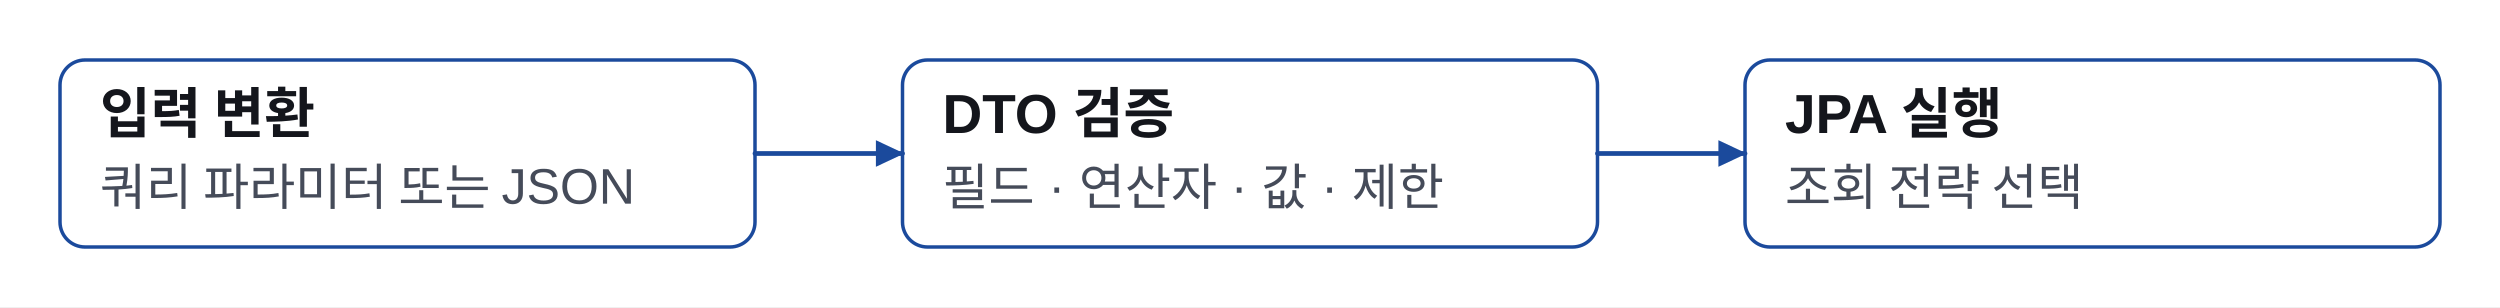
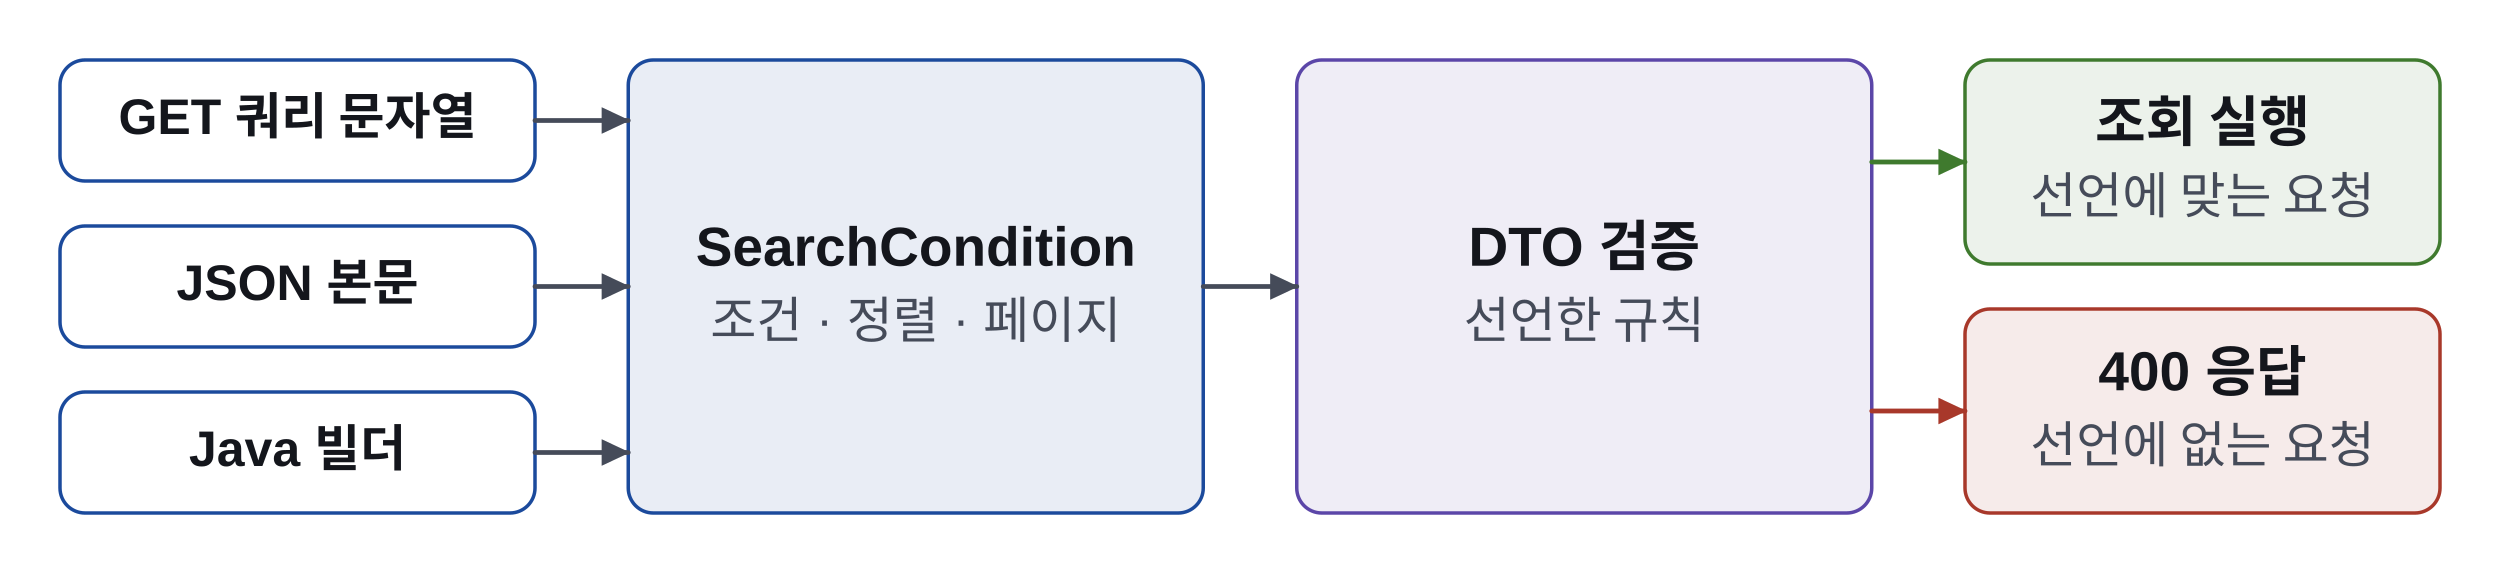
- <svg xmlns="http://www.w3.org/2000/svg" data-list-mode="plain" width="1000.0" height="122.8" viewBox="0 0 1000.0 122.8" font-family="Arial, 'Noto Sans KR', 'Apple SD Gothic Neo', sans-serif">
+ <svg xmlns="http://www.w3.org/2000/svg" data-list-mode="plain" width="1000.0" height="229.2" viewBox="0 0 1000.0 229.2" font-family="Arial, 'Noto Sans KR', 'Apple SD Gothic Neo', sans-serif">
  <defs>
    <linearGradient id="bgwash" x1="0" y1="0" x2="0" y2="1">
      <stop offset="0" stop-color="#ffffff" />
      <stop offset="1" stop-color="#ffffff" />
    </linearGradient>
    <marker id="arr-blue" viewBox="0 0 10 10" refX="8.5" refY="5" markerWidth="7" markerHeight="7" orient="auto">
      <path d="M0.5 1 L9 5 L0.5 9 z" fill="#1b4a9c" />
    </marker>
    <marker id="arr-green" viewBox="0 0 10 10" refX="8.5" refY="5" markerWidth="7" markerHeight="7" orient="auto">
      <path d="M0.5 1 L9 5 L0.5 9 z" fill="#3f7a2e" />
    </marker>
    <marker id="arr-orange" viewBox="0 0 10 10" refX="8.5" refY="5" markerWidth="7" markerHeight="7" orient="auto">
      <path d="M0.5 1 L9 5 L0.5 9 z" fill="#a8560c" />
    </marker>
    <marker id="arr-purple" viewBox="0 0 10 10" refX="8.5" refY="5" markerWidth="7" markerHeight="7" orient="auto">
      <path d="M0.5 1 L9 5 L0.5 9 z" fill="#5b46a8" />
    </marker>
    <marker id="arr-cyan" viewBox="0 0 10 10" refX="8.5" refY="5" markerWidth="7" markerHeight="7" orient="auto">
      <path d="M0.5 1 L9 5 L0.5 9 z" fill="#0f6f96" />
    </marker>
    <marker id="arr-teal" viewBox="0 0 10 10" refX="8.5" refY="5" markerWidth="7" markerHeight="7" orient="auto">
      <path d="M0.5 1 L9 5 L0.5 9 z" fill="#0b6a5a" />
    </marker>
    <marker id="arr-red" viewBox="0 0 10 10" refX="8.5" refY="5" markerWidth="7" markerHeight="7" orient="auto">
      <path d="M0.5 1 L9 5 L0.5 9 z" fill="#a8382a" />
    </marker>
    <marker id="arr-muted" viewBox="0 0 10 10" refX="8.5" refY="5" markerWidth="7" markerHeight="7" orient="auto">
      <path d="M0.5 1 L9 5 L0.5 9 z" fill="#79808f" />
    </marker>
    <marker id="arr-fg" viewBox="0 0 10 10" refX="8.5" refY="5" markerWidth="7" markerHeight="7" orient="auto">
      <path d="M0.5 1 L9 5 L0.5 9 z" fill="#454b59" />
    </marker>
    <marker id="arr-yellow" viewBox="0 0 10 10" refX="8.5" refY="5" markerWidth="7" markerHeight="7" orient="auto">
      <path d="M0.5 1 L9 5 L0.5 9 z" fill="#856310" />
    </marker>
  </defs>
-   <rect width="1000.0" height="122.8" fill="url(#bgwash)" />
-   <rect x="24.0" y="24.0" width="278.0" height="74.8" rx="10" fill="#ffffff" stroke="#1b4a9c" stroke-width="1.4" />
-   <text x="40.0" y="53.2" font-family="Arial, 'Noto Sans KR', 'Apple SD Gothic Neo', sans-serif" font-size="22" fill="#14161c" font-weight="700" text-anchor="start">입력 변환</text>
-   <text x="40.0" y="82.0" font-family="Arial, 'Noto Sans KR', 'Apple SD Gothic Neo', sans-serif" font-size="20" fill="#454b59" font-weight="400" text-anchor="start">쿼리 파라미터 또는 JSON</text>
-   <rect x="361.0" y="24.0" width="278.0" height="74.8" rx="10" fill="#ffffff" stroke="#1b4a9c" stroke-width="1.4" />
-   <text x="377.0" y="53.2" font-family="Arial, 'Noto Sans KR', 'Apple SD Gothic Neo', sans-serif" font-size="22" fill="#14161c" font-weight="700" text-anchor="start">DTO 검증</text>
-   <text x="377.0" y="82.0" font-family="Arial, 'Noto Sans KR', 'Apple SD Gothic Neo', sans-serif" font-size="20" fill="#454b59" font-weight="400" text-anchor="start">필드 · 연산자 · 값 · 제한</text>
-   <rect x="698.0" y="24.0" width="278.0" height="74.8" rx="10" fill="#ffffff" stroke="#1b4a9c" stroke-width="1.4" />
-   <text x="714.0" y="53.2" font-family="Arial, 'Noto Sans KR', 'Apple SD Gothic Neo', sans-serif" font-size="22" fill="#14161c" font-weight="700" text-anchor="start">JPA 실행</text>
-   <text x="714.0" y="82.0" font-family="Arial, 'Noto Sans KR', 'Apple SD Gothic Neo', sans-serif" font-size="20" fill="#454b59" font-weight="400" text-anchor="start">조회 전략 선택</text>
-   <path d="M 302.0 61.4 L 331.0 61.4 Q 331.5 61.4 331.5 61.4 L 331.5 61.4 Q 331.5 61.4 332.0 61.4 L 361.0 61.4" fill="none" stroke="#1b4a9c" stroke-width="1.9" stroke-linecap="round" stroke-linejoin="round" marker-end="url(#arr-blue)" />
-   <path d="M 639.0 61.4 L 668.0 61.4 Q 668.5 61.4 668.5 61.4 L 668.5 61.4 Q 668.5 61.4 669.0 61.4 L 698.0 61.4" fill="none" stroke="#1b4a9c" stroke-width="1.9" stroke-linecap="round" stroke-linejoin="round" marker-end="url(#arr-blue)" />
+   <rect width="1000.0" height="229.2" fill="url(#bgwash)" />
+   <rect x="24.0" y="24.0" width="190.0" height="48.4" rx="10" fill="#ffffff" stroke="#1b4a9c" stroke-width="1.4" />
+   <text x="119.0" y="53.6" font-family="Arial, 'Noto Sans KR', 'Apple SD Gothic Neo', sans-serif" font-size="20" fill="#14161c" font-weight="600" text-anchor="middle">GET 쿼리 문자열</text>
+   <rect x="24.0" y="90.4" width="190.0" height="48.4" rx="10" fill="#ffffff" stroke="#1b4a9c" stroke-width="1.4" />
+   <text x="119.0" y="120.0" font-family="Arial, 'Noto Sans KR', 'Apple SD Gothic Neo', sans-serif" font-size="20" fill="#14161c" font-weight="600" text-anchor="middle">JSON 본문</text>
+   <rect x="24.0" y="156.8" width="190.0" height="48.4" rx="10" fill="#ffffff" stroke="#1b4a9c" stroke-width="1.4" />
+   <text x="119.0" y="186.4" font-family="Arial, 'Noto Sans KR', 'Apple SD Gothic Neo', sans-serif" font-size="20" fill="#14161c" font-weight="600" text-anchor="middle">Java 빌더</text>
+   <rect x="251.3" y="24.0" width="230.0" height="181.2" rx="10" fill="#1b4a9c" opacity="0.1" />
+   <rect x="251.3" y="24.0" width="230.0" height="181.2" rx="10" fill="none" stroke="#1b4a9c" stroke-width="1.4" />
+   <text x="366.3" y="106.3" font-family="Arial, 'Noto Sans KR', 'Apple SD Gothic Neo', sans-serif" font-size="22" fill="#14161c" font-weight="700" text-anchor="middle">SearchCondition</text>
+   <text x="366.3" y="135.2" font-family="Arial, 'Noto Sans KR', 'Apple SD Gothic Neo', sans-serif" font-size="20" fill="#454b59" font-weight="400" text-anchor="middle">조건 · 정렬 · 페이지</text>
+   <rect x="518.7" y="24.0" width="230.0" height="181.2" rx="10" fill="#5b46a8" opacity="0.1" />
+   <rect x="518.7" y="24.0" width="230.0" height="181.2" rx="10" fill="none" stroke="#5b46a8" stroke-width="1.4" />
+   <text x="633.7" y="106.3" font-family="Arial, 'Noto Sans KR', 'Apple SD Gothic Neo', sans-serif" font-size="22" fill="#14161c" font-weight="700" text-anchor="middle">DTO 검증</text>
+   <text x="633.7" y="135.2" font-family="Arial, 'Noto Sans KR', 'Apple SD Gothic Neo', sans-serif" font-size="20" fill="#454b59" font-weight="400" text-anchor="middle">선언한 규칙</text>
+   <rect x="786.0" y="24.0" width="190.0" height="81.6" rx="10" fill="#3f7a2e" opacity="0.1" />
+   <rect x="786.0" y="24.0" width="190.0" height="81.6" rx="10" fill="none" stroke="#3f7a2e" stroke-width="1.4" />
+   <text x="881.0" y="56.5" font-family="Arial, 'Noto Sans KR', 'Apple SD Gothic Neo', sans-serif" font-size="22" fill="#14161c" font-weight="700" text-anchor="middle">조회 실행</text>
+   <text x="881.0" y="85.4" font-family="Arial, 'Noto Sans KR', 'Apple SD Gothic Neo', sans-serif" font-size="20" fill="#454b59" font-weight="400" text-anchor="middle">선언에 맞는 요청</text>
+   <rect x="786.0" y="123.6" width="190.0" height="81.6" rx="10" fill="#a8382a" opacity="0.1" />
+   <rect x="786.0" y="123.6" width="190.0" height="81.6" rx="10" fill="none" stroke="#a8382a" stroke-width="1.4" />
+   <text x="881.0" y="156.1" font-family="Arial, 'Noto Sans KR', 'Apple SD Gothic Neo', sans-serif" font-size="22" fill="#14161c" font-weight="700" text-anchor="middle">400 응답</text>
+   <text x="881.0" y="185.0" font-family="Arial, 'Noto Sans KR', 'Apple SD Gothic Neo', sans-serif" font-size="20" fill="#454b59" font-weight="400" text-anchor="middle">선언에 없는 요청</text>
+   <line x1="214.0" y1="48.2" x2="251.3" y2="48.2" stroke="#454b59" stroke-width="1.9" stroke-linecap="round" marker-end="url(#arr-fg)" />
+   <line x1="214.0" y1="114.6" x2="251.3" y2="114.6" stroke="#454b59" stroke-width="1.9" stroke-linecap="round" marker-end="url(#arr-fg)" />
+   <line x1="214.0" y1="181.0" x2="251.3" y2="181.0" stroke="#454b59" stroke-width="1.9" stroke-linecap="round" marker-end="url(#arr-fg)" />
+   <line x1="481.3" y1="114.6" x2="518.7" y2="114.6" stroke="#454b59" stroke-width="1.9" stroke-linecap="round" marker-end="url(#arr-fg)" />
+   <line x1="748.7" y1="64.8" x2="786.0" y2="64.8" stroke="#3f7a2e" stroke-width="1.9" stroke-linecap="round" marker-end="url(#arr-green)" />
+   <line x1="748.7" y1="164.4" x2="786.0" y2="164.4" stroke="#a8382a" stroke-width="1.9" stroke-linecap="round" marker-end="url(#arr-red)" />
</svg>
